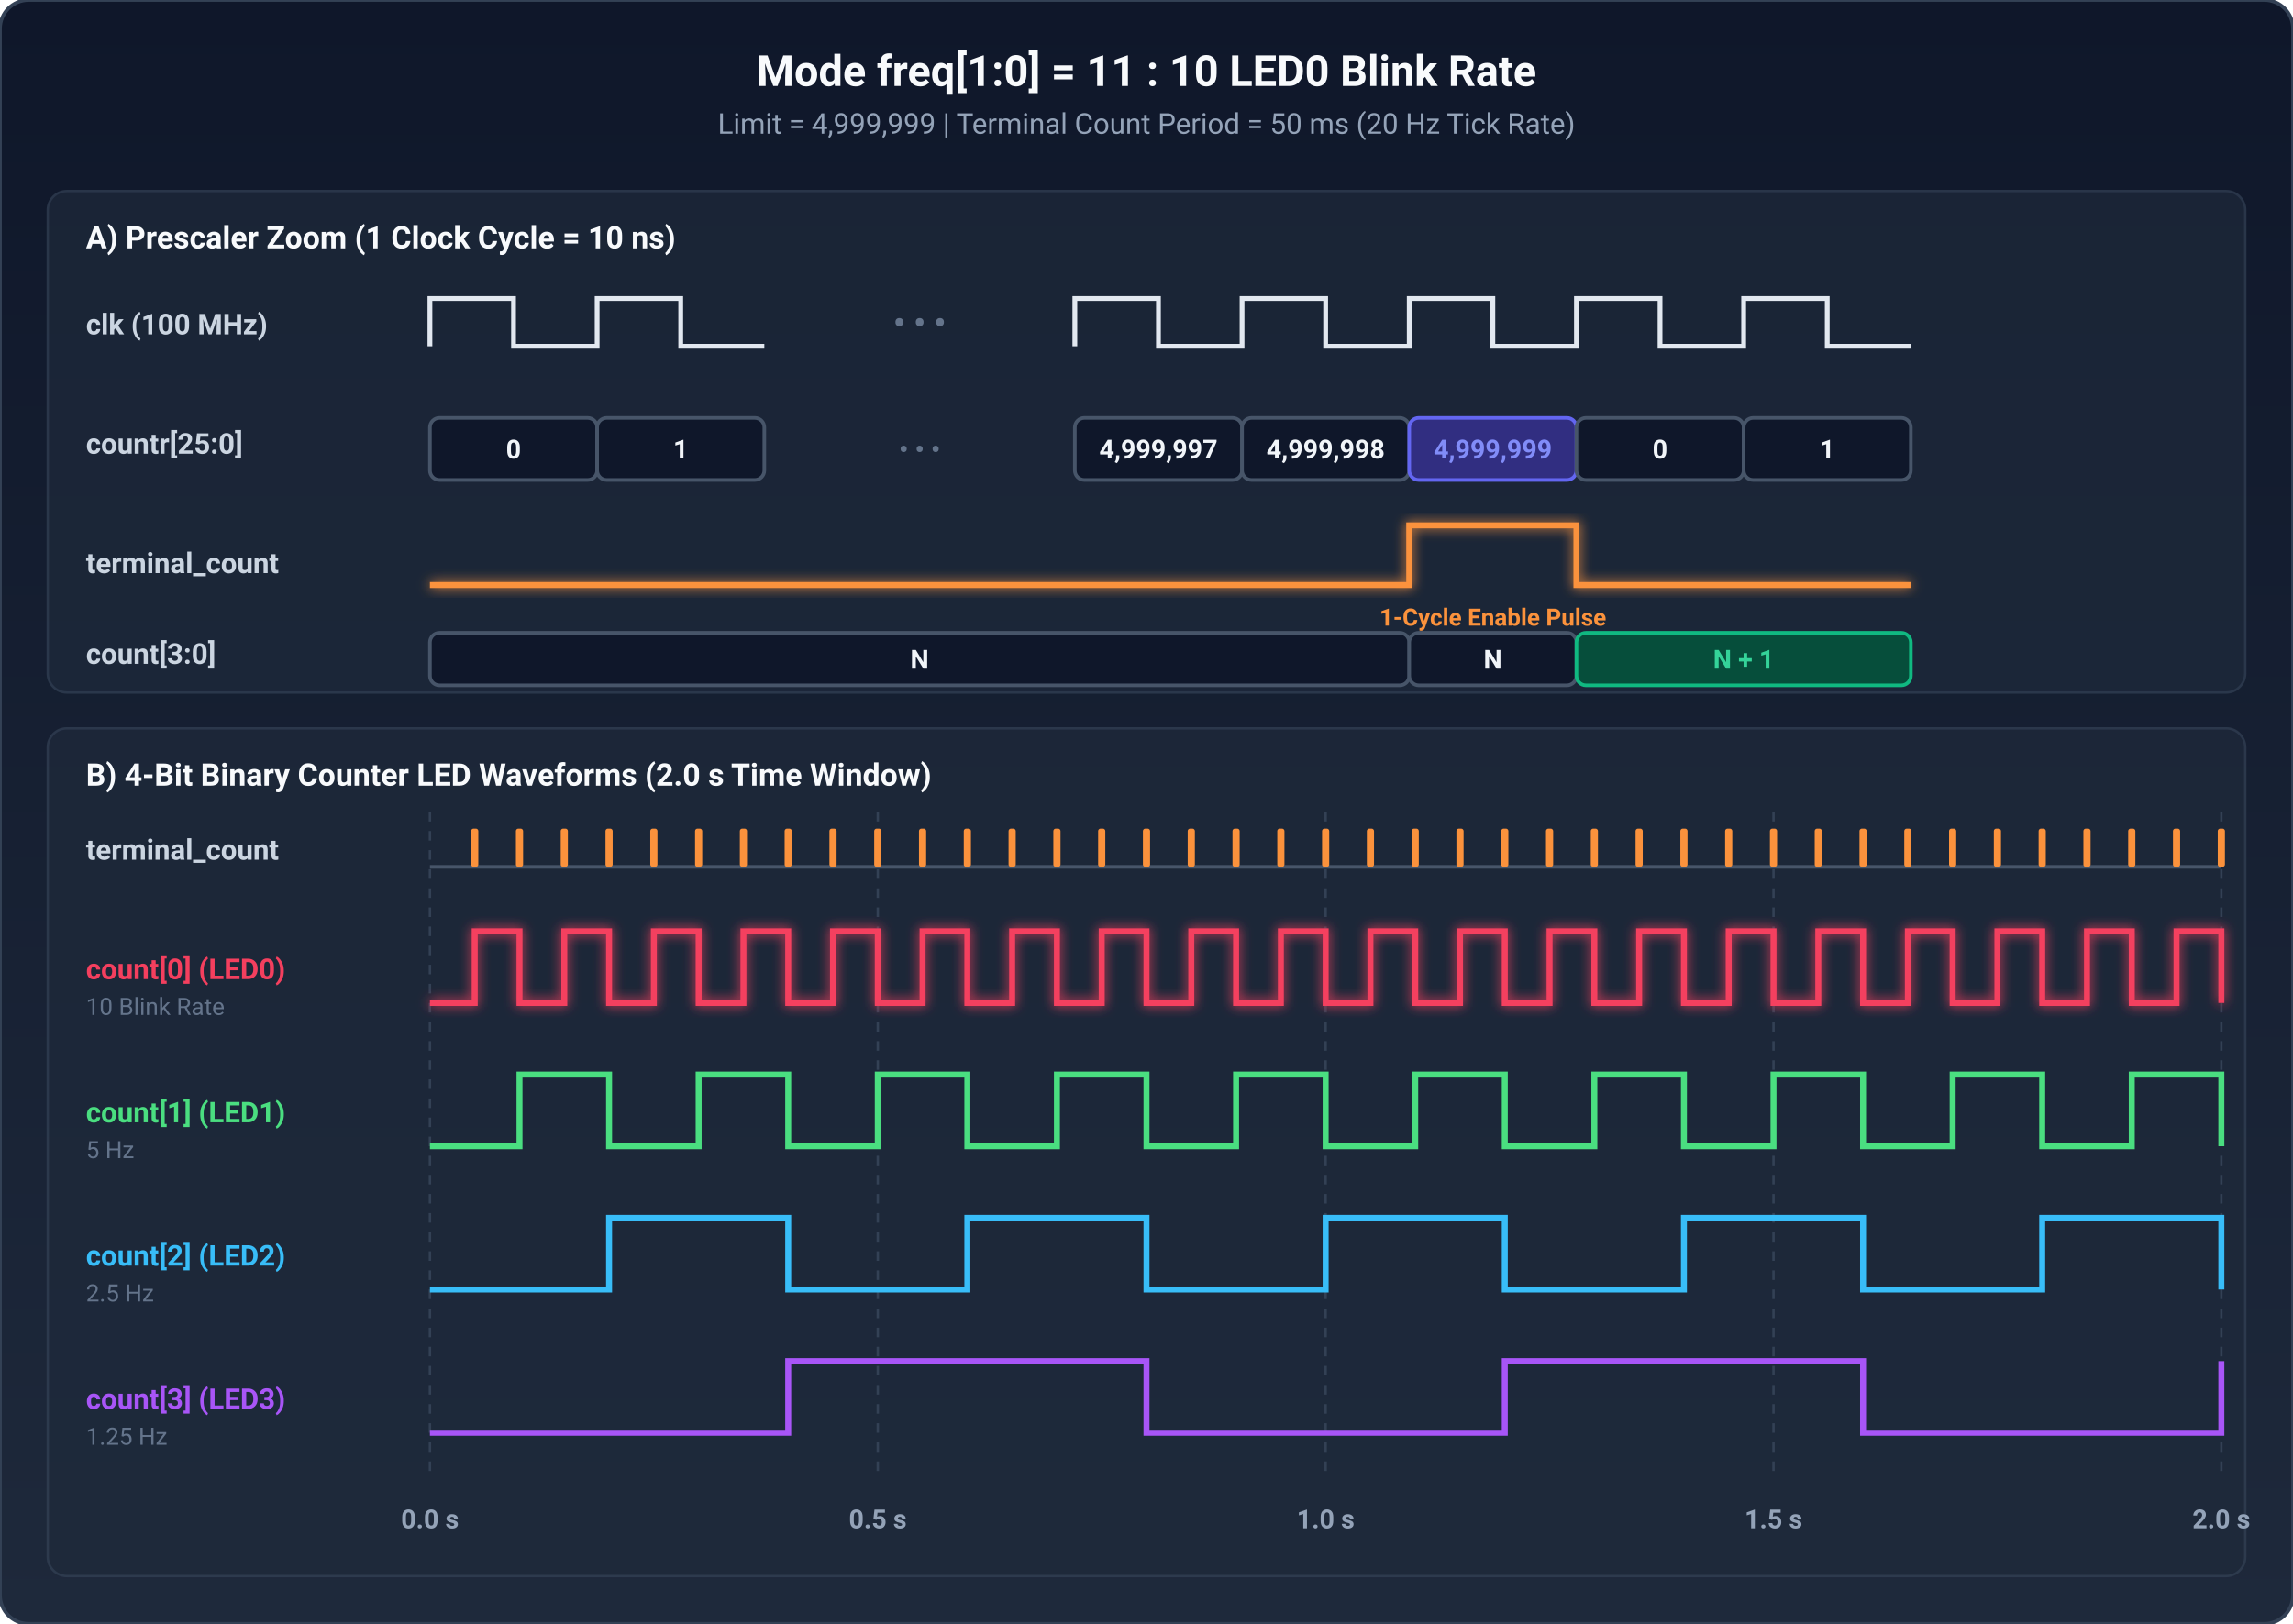
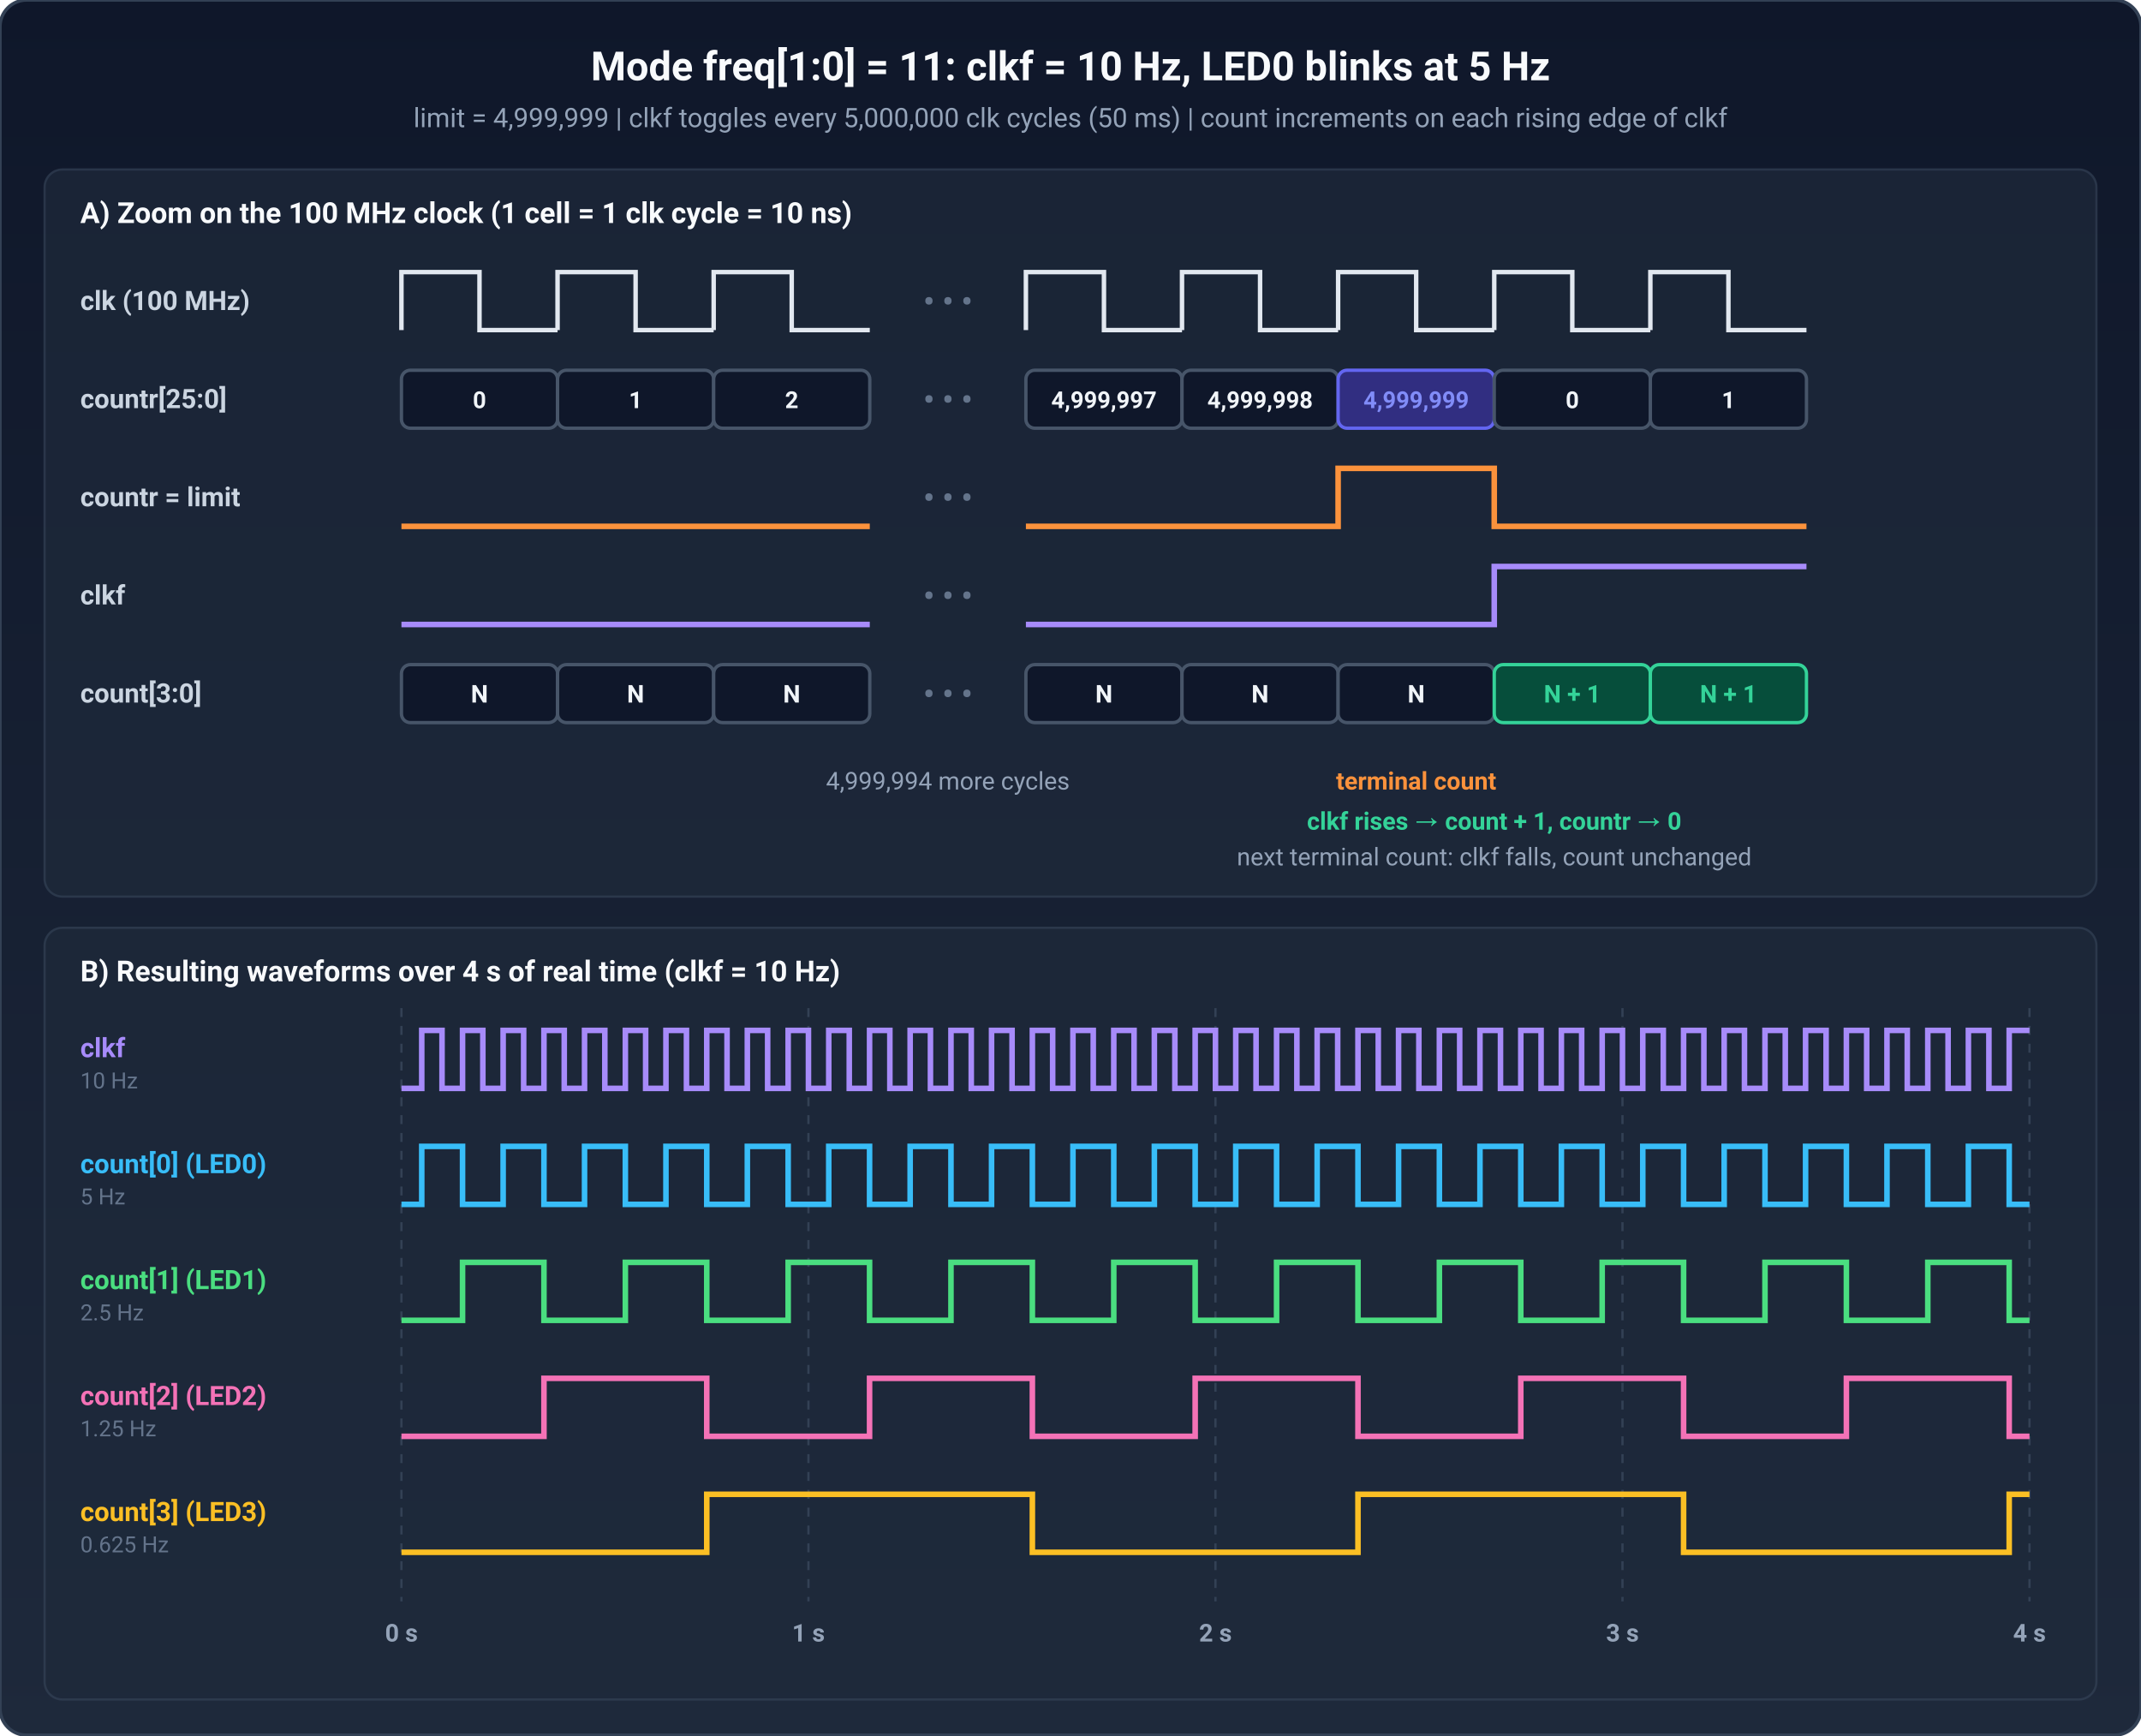
- <svg xmlns="http://www.w3.org/2000/svg" viewBox="0 0 960 680" width="100%" height="100%" font-family="system-ui, -apple-system, 'SF Pro Display', Segoe UI, Roboto, Helvetica, sans-serif">
+ <svg xmlns="http://www.w3.org/2000/svg" viewBox="0 0 960 778" width="960" height="778" font-family="system-ui, -apple-system, 'Segoe UI', Roboto, Helvetica, sans-serif">
  <defs>
-     <linearGradient id="bgGrad" x1="0" y1="0" x2="0" y2="1">
+     <linearGradient id="bg" x1="0" y1="0" x2="0" y2="1">
      <stop offset="0%" stop-color="#0f172a" />
      <stop offset="100%" stop-color="#1e293b" />
    </linearGradient>
-     <filter id="glow" x="-20%" y="-20%" width="140%" height="140%">
-       <feGaussianBlur stdDeviation="2.5" result="blur" />
-       <feMerge>
-         <feMergeNode in="blur" />
-         <feMergeNode in="SourceGraphic" />
-       </feMerge>
-     </filter>
  </defs>
-   <rect width="960" height="680" rx="12" fill="url(#bgGrad)" stroke="#334155" stroke-width="1.5" />
-   <text x="480" y="36" text-anchor="middle" fill="#f8fafc" font-size="18" font-weight="700">Mode freq[1:0] = 11 : 10 LED0 Blink Rate</text>
-   <text x="480" y="56" text-anchor="middle" fill="#94a3b8" font-size="12">Limit = 4,999,999 | Terminal Count Period = 50 ms (20 Hz Tick Rate)</text>
-   <g transform="translate(20, 80)">
-     <rect width="920" height="210" rx="8" fill="#1e293b" opacity="0.7" stroke="#334155" />
-     <text x="16" y="24" fill="#f8fafc" font-size="13" font-weight="700">A) Prescaler Zoom (1 Clock Cycle = 10 ns)</text>
-     <text x="16" y="60" fill="#cbd5e1" font-size="12" font-weight="600">clk (100 MHz)</text>
-     <path d="M160,65 L160,45 L195,45 L195,65 L230,65 L230,45 L265,45 L265,65 L300,65" fill="none" stroke="#e2e8f0" stroke-width="2" />
-     <text x="365" y="60" text-anchor="middle" fill="#64748b" font-size="14" font-weight="700">• • •</text>
-     <path d="M430,65 L430,45 L465,45 L465,65 L500,65 L500,45 L535,45 L535,65 L570,65 L570,45 L605,45 L605,65 L640,65 L640,45 L675,45 L675,65 L710,65 L710,45 L745,45 L745,65 L780,65" fill="none" stroke="#e2e8f0" stroke-width="2" />
-     <text x="16" y="110" fill="#cbd5e1" font-size="12" font-weight="600">countr[25:0]</text>
-     <g fill="#0f172a" stroke="#475569" stroke-width="1.5">
-       <rect x="160" y="95" width="70" height="26" rx="4" />
-       <rect x="230" y="95" width="70" height="26" rx="4" />
-       <rect x="430" y="95" width="70" height="26" rx="4" />
-       <rect x="500" y="95" width="70" height="26" rx="4" />
-       <rect x="570" y="95" width="70" height="26" rx="4" fill="#312e81" stroke="#6366f1" />
-       <rect x="640" y="95" width="70" height="26" rx="4" />
-       <rect x="710" y="95" width="70" height="26" rx="4" />
-     </g>
-     <g fill="#f1f5f9" font-size="11" font-weight="600" text-anchor="middle">
-       <text x="195" y="112">0</text>
-       <text x="265" y="112">1</text>
-       <text x="365" y="112" fill="#64748b">• • •</text>
-       <text x="465" y="112">4,999,997</text>
-       <text x="535" y="112">4,999,998</text>
-       <text x="605" y="112" fill="#818cf8">4,999,999</text>
-       <text x="675" y="112">0</text>
-       <text x="745" y="112">1</text>
-     </g>
-     <text x="16" y="160" fill="#cbd5e1" font-size="12" font-weight="600">terminal_count</text>
-     <path d="M160,165 L570,165 L570,140 L640,140 L640,165 L780,165" fill="none" stroke="#fb923c" stroke-width="2.5" filter="url(#glow)" />
-     <text x="605" y="182" text-anchor="middle" fill="#fb923c" font-size="10" font-weight="700">1-Cycle Enable Pulse</text>
-     <text x="16" y="198" fill="#cbd5e1" font-size="12" font-weight="600">count[3:0]</text>
-     <g fill="#0f172a" stroke="#475569" stroke-width="1.5">
-       <rect x="160" y="185" width="410" height="22" rx="4" />
-       <rect x="570" y="185" width="70" height="22" rx="4" />
-       <rect x="640" y="185" width="140" height="22" rx="4" fill="#064e3b" stroke="#10b981" />
-     </g>
-     <g fill="#f1f5f9" font-size="11" font-weight="600" text-anchor="middle">
-       <text x="365" y="200">N</text>
-       <text x="605" y="200">N</text>
-       <text x="710" y="200" fill="#34d399">N + 1</text>
-     </g>
-   </g>
-   <g transform="translate(20, 305)">
-     <rect width="920" height="355" rx="8" fill="#1e293b" opacity="0.7" stroke="#334155" />
-     <text x="16" y="24" fill="#f8fafc" font-size="13" font-weight="700">B) 4-Bit Binary Counter LED Waveforms (2.0 s Time Window)</text>
-     <g stroke="#334155" stroke-dasharray="4,4" stroke-width="1">
-       <line x1="160" y1="35" x2="160" y2="315" />
-       <line x1="347.5" y1="35" x2="347.5" y2="315" />
-       <line x1="535" y1="35" x2="535" y2="315" />
-       <line x1="722.5" y1="35" x2="722.5" y2="315" />
-       <line x1="910" y1="35" x2="910" y2="315" />
-     </g>
-     <text x="16" y="55" fill="#cbd5e1" font-size="12" font-weight="600">terminal_count</text>
-     <line x1="160" y1="58" x2="910" y2="58" stroke="#475569" stroke-width="1.5" />
-     <rect x="177.25" y="42" width="3" height="16" fill="#fb923c" rx="1" />
-     <rect x="196.0" y="42" width="3" height="16" fill="#fb923c" rx="1" />
-     <rect x="214.75" y="42" width="3" height="16" fill="#fb923c" rx="1" />
-     <rect x="233.5" y="42" width="3" height="16" fill="#fb923c" rx="1" />
-     <rect x="252.25" y="42" width="3" height="16" fill="#fb923c" rx="1" />
-     <rect x="271.0" y="42" width="3" height="16" fill="#fb923c" rx="1" />
-     <rect x="289.75" y="42" width="3" height="16" fill="#fb923c" rx="1" />
-     <rect x="308.5" y="42" width="3" height="16" fill="#fb923c" rx="1" />
-     <rect x="327.25" y="42" width="3" height="16" fill="#fb923c" rx="1" />
-     <rect x="346.0" y="42" width="3" height="16" fill="#fb923c" rx="1" />
-     <rect x="364.75" y="42" width="3" height="16" fill="#fb923c" rx="1" />
-     <rect x="383.5" y="42" width="3" height="16" fill="#fb923c" rx="1" />
-     <rect x="402.25" y="42" width="3" height="16" fill="#fb923c" rx="1" />
-     <rect x="421.0" y="42" width="3" height="16" fill="#fb923c" rx="1" />
-     <rect x="439.75" y="42" width="3" height="16" fill="#fb923c" rx="1" />
-     <rect x="458.5" y="42" width="3" height="16" fill="#fb923c" rx="1" />
-     <rect x="477.25" y="42" width="3" height="16" fill="#fb923c" rx="1" />
-     <rect x="496.0" y="42" width="3" height="16" fill="#fb923c" rx="1" />
-     <rect x="514.75" y="42" width="3" height="16" fill="#fb923c" rx="1" />
-     <rect x="533.5" y="42" width="3" height="16" fill="#fb923c" rx="1" />
-     <rect x="552.25" y="42" width="3" height="16" fill="#fb923c" rx="1" />
-     <rect x="571.0" y="42" width="3" height="16" fill="#fb923c" rx="1" />
-     <rect x="589.75" y="42" width="3" height="16" fill="#fb923c" rx="1" />
-     <rect x="608.5" y="42" width="3" height="16" fill="#fb923c" rx="1" />
-     <rect x="627.25" y="42" width="3" height="16" fill="#fb923c" rx="1" />
-     <rect x="646.0" y="42" width="3" height="16" fill="#fb923c" rx="1" />
-     <rect x="664.75" y="42" width="3" height="16" fill="#fb923c" rx="1" />
-     <rect x="683.5" y="42" width="3" height="16" fill="#fb923c" rx="1" />
-     <rect x="702.25" y="42" width="3" height="16" fill="#fb923c" rx="1" />
-     <rect x="721.0" y="42" width="3" height="16" fill="#fb923c" rx="1" />
-     <rect x="739.75" y="42" width="3" height="16" fill="#fb923c" rx="1" />
-     <rect x="758.5" y="42" width="3" height="16" fill="#fb923c" rx="1" />
-     <rect x="777.25" y="42" width="3" height="16" fill="#fb923c" rx="1" />
-     <rect x="796" y="42" width="3" height="16" fill="#fb923c" rx="1" />
-     <rect x="814.75" y="42" width="3" height="16" fill="#fb923c" rx="1" />
-     <rect x="833.5" y="42" width="3" height="16" fill="#fb923c" rx="1" />
-     <rect x="852.25" y="42" width="3" height="16" fill="#fb923c" rx="1" />
-     <rect x="871.0" y="42" width="3" height="16" fill="#fb923c" rx="1" />
-     <rect x="889.75" y="42" width="3" height="16" fill="#fb923c" rx="1" />
-     <rect x="908.5" y="42" width="3" height="16" fill="#fb923c" rx="1" />
-     <text x="16" y="105" fill="#f43f5e" font-size="12" font-weight="700">count[0] (LED0)</text>
-     <text x="16" y="120" fill="#64748b" font-size="10">10 Blink Rate</text>
-     <path d="M160,115 L178.75,115 L178.75,85 L197.5,85 L197.5,115 L216.25,115 L216.25,85 L235.0,85 L235.0,115 L253.75,115 L253.75,85 L272.5,85 L272.5,115 L291.25,115 L291.25,85 L310.0,85 L310.0,115 L328.75,115 L328.75,85 L347.5,85 L347.5,115 L366.25,115 L366.25,85 L385.0,85 L385.0,115 L403.75,115 L403.75,85 L422.5,85 L422.5,115 L441.25,115 L441.25,85 L460.0,85 L460.0,115 L478.75,115 L478.75,85 L497.5,85 L497.5,115 L516.25,115 L516.25,85 L535.0,85 L535.0,115 L553.75,115 L553.75,85 L572.5,85 L572.5,115 L591.25,115 L591.25,85 L610.0,85 L610.0,115 L628.75,115 L628.75,85 L647.5,85 L647.5,115 L666.25,115 L666.25,85 L685.0,85 L685.0,115 L703.75,115 L703.75,85 L722.5,85 L722.5,115 L741.25,115 L741.25,85 L760.0,85 L760.0,115 L778.75,115 L778.75,85 L797.5,85 L797.5,115 L816.25,115 L816.25,85 L835.0,85 L835.0,115 L853.75,115 L853.75,85 L872.5,85 L872.5,115 L891.25,115 L891.25,85 L910.0,85 L910.0,115 L910,115" fill="none" stroke="#f43f5e" stroke-width="2.5" filter="url(#glow)" />
-     <text x="16" y="165" fill="#4ade80" font-size="12" font-weight="700">count[1] (LED1)</text>
-     <text x="16" y="180" fill="#64748b" font-size="10">5 Hz</text>
-     <path d="M160,175 L197.5,175 L197.5,145 L235.0,145 L235.0,175 L272.5,175 L272.5,145 L310.0,145 L310.0,175 L347.5,175 L347.5,145 L385.0,145 L385.0,175 L422.5,175 L422.5,145 L460.0,145 L460.0,175 L497.5,175 L497.5,145 L535.0,145 L535.0,175 L572.5,175 L572.5,145 L610.0,145 L610.0,175 L647.5,175 L647.5,145 L685.0,145 L685.0,175 L722.5,175 L722.5,145 L760.0,145 L760.0,175 L797.5,175 L797.5,145 L835.0,145 L835.0,175 L872.5,175 L872.5,145 L910.0,145 L910.0,175 L910,175" fill="none" stroke="#4ade80" stroke-width="2.5" />
-     <text x="16" y="225" fill="#38bdf8" font-size="12" font-weight="700">count[2] (LED2)</text>
-     <text x="16" y="240" fill="#64748b" font-size="10">2.5 Hz</text>
-     <path d="M160,235 L235.0,235 L235.0,205 L310.0,205 L310.0,235 L385.0,235 L385.0,205 L460.0,205 L460.0,235 L535.0,235 L535.0,205 L610.0,205 L610.0,235 L685.0,235 L685.0,205 L760.0,205 L760.0,235 L835.0,235 L835.0,205 L910.0,205 L910.0,235 L910,235" fill="none" stroke="#38bdf8" stroke-width="2.5" />
-     <text x="16" y="285" fill="#a855f7" font-size="12" font-weight="700">count[3] (LED3)</text>
-     <text x="16" y="300" fill="#64748b" font-size="10">1.25 Hz</text>
-     <path d="M160,295 L310.0,295 L310.0,265 L460.0,265 L460.0,295 L610.0,295 L610.0,265 L760.0,265 L760.0,295 L910.0,295 L910.0,265 L910,265" fill="none" stroke="#a855f7" stroke-width="2.5" />
-     <g fill="#94a3b8" font-size="11" font-weight="600" text-anchor="middle">
-       <text x="160" y="335">0.0 s</text>
-       <text x="347.5" y="335">0.5 s</text>
-       <text x="535" y="335">1.0 s</text>
-       <text x="722.5" y="335">1.5 s</text>
-       <text x="910" y="335">2.0 s</text>
-     </g>
-   </g>
+   <rect width="960" height="778" rx="12" fill="url(#bg)" stroke="#334155" stroke-width="1.5" />
+   <text x="480" y="36" text-anchor="middle" fill="#f8fafc" font-size="18" font-weight="700">Mode freq[1:0] = 11:  clkf = 10 Hz,  LED0 blinks at 5 Hz</text>
+   <text x="480" y="57" text-anchor="middle" fill="#94a3b8" font-size="12">limit = 4,999,999  |  clkf toggles every 5,000,000 clk cycles (50 ms)  |  count increments on each rising edge of clkf</text>
+   <rect x="20" y="76" width="920" height="326" rx="8" fill="#1e293b" opacity="0.7" stroke="#334155" />
+   <text x="36" y="100" fill="#f8fafc" font-size="13" font-weight="700">A) Zoom on the 100 MHz clock  (1 cell = 1 clk cycle = 10 ns)</text>
+   <text x="36" y="139.0" fill="#cbd5e1" font-size="12" font-weight="700">clk (100 MHz)</text>
+   <text x="36" y="183.0" fill="#cbd5e1" font-size="12" font-weight="700">countr[25:0]</text>
+   <text x="36" y="227.0" fill="#cbd5e1" font-size="12" font-weight="700">countr = limit</text>
+   <text x="36" y="271.0" fill="#cbd5e1" font-size="12" font-weight="700">clkf</text>
+   <text x="36" y="315.0" fill="#cbd5e1" font-size="12" font-weight="700">count[3:0]</text>
+   <path d="M180,148 L180,122 L215.0,122 L215.0,148 L250,148" fill="none" stroke="#e2e8f0" stroke-width="2" />
+   <rect x="180" y="166" width="70" height="26" rx="4" fill="#0f172a" stroke="#475569" stroke-width="1.5" />
+   <text x="215.0" y="183.0" text-anchor="middle" fill="#f1f5f9" font-size="10.5" font-weight="600">0</text>
+   <rect x="180" y="298" width="70" height="26" rx="4" fill="#0f172a" stroke="#475569" stroke-width="1.5" />
+   <text x="215.0" y="315.0" text-anchor="middle" fill="#f1f5f9" font-size="11" font-weight="700">N</text>
+   <path d="M250,148 L250,122 L285.0,122 L285.0,148 L320,148" fill="none" stroke="#e2e8f0" stroke-width="2" />
+   <rect x="250" y="166" width="70" height="26" rx="4" fill="#0f172a" stroke="#475569" stroke-width="1.5" />
+   <text x="285.0" y="183.0" text-anchor="middle" fill="#f1f5f9" font-size="10.5" font-weight="600">1</text>
+   <rect x="250" y="298" width="70" height="26" rx="4" fill="#0f172a" stroke="#475569" stroke-width="1.5" />
+   <text x="285.0" y="315.0" text-anchor="middle" fill="#f1f5f9" font-size="11" font-weight="700">N</text>
+   <path d="M320,148 L320,122 L355.0,122 L355.0,148 L390,148" fill="none" stroke="#e2e8f0" stroke-width="2" />
+   <rect x="320" y="166" width="70" height="26" rx="4" fill="#0f172a" stroke="#475569" stroke-width="1.5" />
+   <text x="355.0" y="183.0" text-anchor="middle" fill="#f1f5f9" font-size="10.5" font-weight="600">2</text>
+   <rect x="320" y="298" width="70" height="26" rx="4" fill="#0f172a" stroke="#475569" stroke-width="1.5" />
+   <text x="355.0" y="315.0" text-anchor="middle" fill="#f1f5f9" font-size="11" font-weight="700">N</text>
+   <text x="425.0" y="140.0" text-anchor="middle" fill="#64748b" font-size="14" font-weight="700">• • •</text>
+   <text x="425.0" y="184.0" text-anchor="middle" fill="#64748b" font-size="14" font-weight="700">• • •</text>
+   <text x="425.0" y="228.0" text-anchor="middle" fill="#64748b" font-size="14" font-weight="700">• • •</text>
+   <text x="425.0" y="272.0" text-anchor="middle" fill="#64748b" font-size="14" font-weight="700">• • •</text>
+   <text x="425.0" y="316.0" text-anchor="middle" fill="#64748b" font-size="14" font-weight="700">• • •</text>
+   <path d="M460,148 L460,122 L495.0,122 L495.0,148 L530,148" fill="none" stroke="#e2e8f0" stroke-width="2" />
+   <rect x="460" y="166" width="70" height="26" rx="4" fill="#0f172a" stroke="#475569" stroke-width="1.5" />
+   <text x="495.0" y="183.0" text-anchor="middle" fill="#f1f5f9" font-size="10.5" font-weight="600">4,999,997</text>
+   <rect x="460" y="298" width="70" height="26" rx="4" fill="#0f172a" stroke="#475569" stroke-width="1.5" />
+   <text x="495.0" y="315.0" text-anchor="middle" fill="#f1f5f9" font-size="11" font-weight="700">N</text>
+   <path d="M530,148 L530,122 L565.0,122 L565.0,148 L600,148" fill="none" stroke="#e2e8f0" stroke-width="2" />
+   <rect x="530" y="166" width="70" height="26" rx="4" fill="#0f172a" stroke="#475569" stroke-width="1.5" />
+   <text x="565.0" y="183.0" text-anchor="middle" fill="#f1f5f9" font-size="10.5" font-weight="600">4,999,998</text>
+   <rect x="530" y="298" width="70" height="26" rx="4" fill="#0f172a" stroke="#475569" stroke-width="1.5" />
+   <text x="565.0" y="315.0" text-anchor="middle" fill="#f1f5f9" font-size="11" font-weight="700">N</text>
+   <path d="M600,148 L600,122 L635.0,122 L635.0,148 L670,148" fill="none" stroke="#e2e8f0" stroke-width="2" />
+   <rect x="600" y="166" width="70" height="26" rx="4" fill="#312e81" stroke="#6366f1" stroke-width="1.5" />
+   <text x="635.0" y="183.0" text-anchor="middle" fill="#818cf8" font-size="10.5" font-weight="600">4,999,999</text>
+   <rect x="600" y="298" width="70" height="26" rx="4" fill="#0f172a" stroke="#475569" stroke-width="1.5" />
+   <text x="635.0" y="315.0" text-anchor="middle" fill="#f1f5f9" font-size="11" font-weight="700">N</text>
+   <path d="M670,148 L670,122 L705.0,122 L705.0,148 L740,148" fill="none" stroke="#e2e8f0" stroke-width="2" />
+   <rect x="670" y="166" width="70" height="26" rx="4" fill="#0f172a" stroke="#475569" stroke-width="1.5" />
+   <text x="705.0" y="183.0" text-anchor="middle" fill="#f1f5f9" font-size="10.5" font-weight="600">0</text>
+   <rect x="670" y="298" width="70" height="26" rx="4" fill="#064e3b" stroke="#34d399" stroke-width="1.5" />
+   <text x="705.0" y="315.0" text-anchor="middle" fill="#34d399" font-size="11" font-weight="700">N + 1</text>
+   <path d="M740,148 L740,122 L775.0,122 L775.0,148 L810,148" fill="none" stroke="#e2e8f0" stroke-width="2" />
+   <rect x="740" y="166" width="70" height="26" rx="4" fill="#0f172a" stroke="#475569" stroke-width="1.5" />
+   <text x="775.0" y="183.0" text-anchor="middle" fill="#f1f5f9" font-size="10.5" font-weight="600">1</text>
+   <rect x="740" y="298" width="70" height="26" rx="4" fill="#064e3b" stroke="#34d399" stroke-width="1.5" />
+   <text x="775.0" y="315.0" text-anchor="middle" fill="#34d399" font-size="11" font-weight="700">N + 1</text>
+   <path d="M180,236 L390,236" fill="none" stroke="#fb923c" stroke-width="2.5" />
+   <path d="M460,236 L600,236 L600,210 L670,210 L670,236 L810,236" fill="none" stroke="#fb923c" stroke-width="2.5" stroke-linejoin="miter" />
+   <path d="M180,280 L390,280" fill="none" stroke="#a78bfa" stroke-width="2.5" />
+   <path d="M460,280 L670,280 L670,254 L810,254" fill="none" stroke="#a78bfa" stroke-width="2.5" stroke-linejoin="miter" />
+   <text x="425.0" y="354" text-anchor="middle" fill="#94a3b8" font-size="11">4,999,994 more cycles</text>
+   <text x="635.0" y="354" text-anchor="middle" fill="#fb923c" font-size="11" font-weight="700">terminal count</text>
+   <text x="670" y="372" text-anchor="middle" fill="#34d399" font-size="11" font-weight="700">clkf rises → count + 1, countr → 0</text>
+   <text x="670" y="388" text-anchor="middle" fill="#94a3b8" font-size="11">next terminal count: clkf falls, count unchanged</text>
+   <rect x="20" y="416" width="920" height="346" rx="8" fill="#1e293b" opacity="0.7" stroke="#334155" />
+   <text x="36" y="440" fill="#f8fafc" font-size="13" font-weight="700">B) Resulting waveforms over 4 s of real time  (clkf = 10 Hz)</text>
+   <line x1="180.0" y1="452" x2="180.0" y2="718" stroke="#334155" stroke-dasharray="4,4" stroke-width="1" />
+   <text x="180.0" y="736" text-anchor="middle" fill="#94a3b8" font-size="11" font-weight="600">0 s</text>
+   <line x1="362.5" y1="452" x2="362.5" y2="718" stroke="#334155" stroke-dasharray="4,4" stroke-width="1" />
+   <text x="362.5" y="736" text-anchor="middle" fill="#94a3b8" font-size="11" font-weight="600">1 s</text>
+   <line x1="545.0" y1="452" x2="545.0" y2="718" stroke="#334155" stroke-dasharray="4,4" stroke-width="1" />
+   <text x="545.0" y="736" text-anchor="middle" fill="#94a3b8" font-size="11" font-weight="600">2 s</text>
+   <line x1="727.5" y1="452" x2="727.5" y2="718" stroke="#334155" stroke-dasharray="4,4" stroke-width="1" />
+   <text x="727.5" y="736" text-anchor="middle" fill="#94a3b8" font-size="11" font-weight="600">3 s</text>
+   <line x1="910.0" y1="452" x2="910.0" y2="718" stroke="#334155" stroke-dasharray="4,4" stroke-width="1" />
+   <text x="910.0" y="736" text-anchor="middle" fill="#94a3b8" font-size="11" font-weight="600">4 s</text>
+   <text x="36" y="474" fill="#a78bfa" font-size="12" font-weight="700">clkf</text>
+   <text x="36" y="488" fill="#64748b" font-size="10">10 Hz</text>
+   <path d="M180.0,488 L180.0,488 L189.1,488 L189.1,462 L198.2,462 L198.2,488 L207.4,488 L207.4,462 L216.5,462 L216.5,488 L225.6,488 L225.6,462 L234.8,462 L234.8,488 L243.9,488 L243.9,462 L253.0,462 L253.0,488 L262.1,488 L262.1,462 L271.2,462 L271.2,488 L280.4,488 L280.4,462 L289.5,462 L289.5,488 L298.6,488 L298.6,462 L307.8,462 L307.8,488 L316.9,488 L316.9,462 L326.0,462 L326.0,488 L335.1,488 L335.1,462 L344.2,462 L344.2,488 L353.4,488 L353.4,462 L362.5,462 L362.5,488 L371.6,488 L371.6,462 L380.8,462 L380.8,488 L389.9,488 L389.9,462 L399.0,462 L399.0,488 L408.1,488 L408.1,462 L417.2,462 L417.2,488 L426.4,488 L426.4,462 L435.5,462 L435.5,488 L444.6,488 L444.6,462 L453.8,462 L453.8,488 L462.9,488 L462.9,462 L472.0,462 L472.0,488 L481.1,488 L481.1,462 L490.2,462 L490.2,488 L499.4,488 L499.4,462 L508.5,462 L508.5,488 L517.6,488 L517.6,462 L526.8,462 L526.8,488 L535.9,488 L535.9,462 L545.0,462 L545.0,488 L554.1,488 L554.1,462 L563.2,462 L563.2,488 L572.4,488 L572.4,462 L581.5,462 L581.5,488 L590.6,488 L590.6,462 L599.8,462 L599.8,488 L608.9,488 L608.9,462 L618.0,462 L618.0,488 L627.1,488 L627.1,462 L636.2,462 L636.2,488 L645.4,488 L645.4,462 L654.5,462 L654.5,488 L663.6,488 L663.6,462 L672.8,462 L672.8,488 L681.9,488 L681.9,462 L691.0,462 L691.0,488 L700.1,488 L700.1,462 L709.2,462 L709.2,488 L718.4,488 L718.4,462 L727.5,462 L727.5,488 L736.6,488 L736.6,462 L745.8,462 L745.8,488 L754.9,488 L754.9,462 L764.0,462 L764.0,488 L773.1,488 L773.1,462 L782.2,462 L782.2,488 L791.4,488 L791.4,462 L800.5,462 L800.5,488 L809.6,488 L809.6,462 L818.8,462 L818.8,488 L827.9,488 L827.9,462 L837.0,462 L837.0,488 L846.1,488 L846.1,462 L855.2,462 L855.2,488 L864.4,488 L864.4,462 L873.5,462 L873.5,488 L882.6,488 L882.6,462 L891.8,462 L891.8,488 L900.9,488 L900.9,462 L910.0,462" fill="none" stroke="#a78bfa" stroke-width="2.5" />
+   <text x="36" y="526" fill="#38bdf8" font-size="12" font-weight="700">count[0] (LED0)</text>
+   <text x="36" y="540" fill="#64748b" font-size="10">5 Hz</text>
+   <path d="M180.0,540 L180.0,540 L189.1,540 L189.1,514 L198.2,514 L198.2,514 L207.4,514 L207.4,540 L216.5,540 L216.5,540 L225.6,540 L225.6,514 L234.8,514 L234.8,514 L243.9,514 L243.9,540 L253.0,540 L253.0,540 L262.1,540 L262.1,514 L271.2,514 L271.2,514 L280.4,514 L280.4,540 L289.5,540 L289.5,540 L298.6,540 L298.6,514 L307.8,514 L307.8,514 L316.9,514 L316.9,540 L326.0,540 L326.0,540 L335.1,540 L335.1,514 L344.2,514 L344.2,514 L353.4,514 L353.4,540 L362.5,540 L362.5,540 L371.6,540 L371.6,514 L380.8,514 L380.8,514 L389.9,514 L389.9,540 L399.0,540 L399.0,540 L408.1,540 L408.1,514 L417.2,514 L417.2,514 L426.4,514 L426.4,540 L435.5,540 L435.5,540 L444.6,540 L444.6,514 L453.8,514 L453.8,514 L462.9,514 L462.9,540 L472.0,540 L472.0,540 L481.1,540 L481.1,514 L490.2,514 L490.2,514 L499.4,514 L499.4,540 L508.5,540 L508.5,540 L517.6,540 L517.6,514 L526.8,514 L526.8,514 L535.9,514 L535.9,540 L545.0,540 L545.0,540 L554.1,540 L554.1,514 L563.2,514 L563.2,514 L572.4,514 L572.4,540 L581.5,540 L581.5,540 L590.6,540 L590.6,514 L599.8,514 L599.8,514 L608.9,514 L608.9,540 L618.0,540 L618.0,540 L627.1,540 L627.1,514 L636.2,514 L636.2,514 L645.4,514 L645.4,540 L654.5,540 L654.5,540 L663.6,540 L663.6,514 L672.8,514 L672.8,514 L681.9,514 L681.9,540 L691.0,540 L691.0,540 L700.1,540 L700.1,514 L709.2,514 L709.2,514 L718.4,514 L718.4,540 L727.5,540 L727.5,540 L736.6,540 L736.6,514 L745.8,514 L745.8,514 L754.9,514 L754.9,540 L764.0,540 L764.0,540 L773.1,540 L773.1,514 L782.2,514 L782.2,514 L791.4,514 L791.4,540 L800.5,540 L800.5,540 L809.6,540 L809.6,514 L818.8,514 L818.8,514 L827.9,514 L827.9,540 L837.0,540 L837.0,540 L846.1,540 L846.1,514 L855.2,514 L855.2,514 L864.4,514 L864.4,540 L873.5,540 L873.5,540 L882.6,540 L882.6,514 L891.8,514 L891.8,514 L900.9,514 L900.9,540 L910.0,540" fill="none" stroke="#38bdf8" stroke-width="2.5" />
+   <text x="36" y="578" fill="#4ade80" font-size="12" font-weight="700">count[1] (LED1)</text>
+   <text x="36" y="592" fill="#64748b" font-size="10">2.5 Hz</text>
+   <path d="M180.0,592 L180.0,592 L189.1,592 L189.1,592 L198.2,592 L198.2,592 L207.4,592 L207.4,566 L216.5,566 L216.5,566 L225.6,566 L225.6,566 L234.8,566 L234.8,566 L243.9,566 L243.9,592 L253.0,592 L253.0,592 L262.1,592 L262.1,592 L271.2,592 L271.2,592 L280.4,592 L280.4,566 L289.5,566 L289.5,566 L298.6,566 L298.6,566 L307.8,566 L307.8,566 L316.9,566 L316.9,592 L326.0,592 L326.0,592 L335.1,592 L335.1,592 L344.2,592 L344.2,592 L353.4,592 L353.4,566 L362.5,566 L362.5,566 L371.6,566 L371.6,566 L380.8,566 L380.8,566 L389.9,566 L389.9,592 L399.0,592 L399.0,592 L408.1,592 L408.1,592 L417.2,592 L417.2,592 L426.4,592 L426.4,566 L435.5,566 L435.5,566 L444.6,566 L444.6,566 L453.8,566 L453.8,566 L462.9,566 L462.9,592 L472.0,592 L472.0,592 L481.1,592 L481.1,592 L490.2,592 L490.2,592 L499.4,592 L499.4,566 L508.5,566 L508.5,566 L517.6,566 L517.6,566 L526.8,566 L526.8,566 L535.9,566 L535.9,592 L545.0,592 L545.0,592 L554.1,592 L554.1,592 L563.2,592 L563.2,592 L572.4,592 L572.4,566 L581.5,566 L581.5,566 L590.6,566 L590.6,566 L599.8,566 L599.8,566 L608.9,566 L608.9,592 L618.0,592 L618.0,592 L627.1,592 L627.1,592 L636.2,592 L636.2,592 L645.4,592 L645.4,566 L654.5,566 L654.5,566 L663.6,566 L663.6,566 L672.8,566 L672.8,566 L681.9,566 L681.9,592 L691.0,592 L691.0,592 L700.1,592 L700.1,592 L709.2,592 L709.2,592 L718.4,592 L718.4,566 L727.5,566 L727.5,566 L736.6,566 L736.6,566 L745.8,566 L745.8,566 L754.9,566 L754.9,592 L764.0,592 L764.0,592 L773.1,592 L773.1,592 L782.2,592 L782.2,592 L791.4,592 L791.4,566 L800.5,566 L800.5,566 L809.6,566 L809.6,566 L818.8,566 L818.8,566 L827.9,566 L827.9,592 L837.0,592 L837.0,592 L846.1,592 L846.1,592 L855.2,592 L855.2,592 L864.4,592 L864.4,566 L873.5,566 L873.5,566 L882.6,566 L882.6,566 L891.8,566 L891.8,566 L900.9,566 L900.9,592 L910.0,592" fill="none" stroke="#4ade80" stroke-width="2.5" />
+   <text x="36" y="630" fill="#f472b6" font-size="12" font-weight="700">count[2] (LED2)</text>
+   <text x="36" y="644" fill="#64748b" font-size="10">1.25 Hz</text>
+   <path d="M180.0,644 L180.0,644 L189.1,644 L189.1,644 L198.2,644 L198.2,644 L207.4,644 L207.4,644 L216.5,644 L216.5,644 L225.6,644 L225.6,644 L234.8,644 L234.8,644 L243.9,644 L243.9,618 L253.0,618 L253.0,618 L262.1,618 L262.1,618 L271.2,618 L271.2,618 L280.4,618 L280.4,618 L289.5,618 L289.5,618 L298.6,618 L298.6,618 L307.8,618 L307.8,618 L316.9,618 L316.9,644 L326.0,644 L326.0,644 L335.1,644 L335.1,644 L344.2,644 L344.2,644 L353.4,644 L353.4,644 L362.5,644 L362.5,644 L371.6,644 L371.6,644 L380.8,644 L380.8,644 L389.9,644 L389.9,618 L399.0,618 L399.0,618 L408.1,618 L408.1,618 L417.2,618 L417.2,618 L426.4,618 L426.4,618 L435.5,618 L435.5,618 L444.6,618 L444.6,618 L453.8,618 L453.8,618 L462.9,618 L462.9,644 L472.0,644 L472.0,644 L481.1,644 L481.1,644 L490.2,644 L490.2,644 L499.4,644 L499.4,644 L508.5,644 L508.5,644 L517.6,644 L517.6,644 L526.8,644 L526.8,644 L535.9,644 L535.9,618 L545.0,618 L545.0,618 L554.1,618 L554.1,618 L563.2,618 L563.2,618 L572.4,618 L572.4,618 L581.5,618 L581.5,618 L590.6,618 L590.6,618 L599.8,618 L599.8,618 L608.9,618 L608.9,644 L618.0,644 L618.0,644 L627.1,644 L627.1,644 L636.2,644 L636.2,644 L645.4,644 L645.4,644 L654.5,644 L654.5,644 L663.6,644 L663.6,644 L672.8,644 L672.8,644 L681.9,644 L681.9,618 L691.0,618 L691.0,618 L700.1,618 L700.1,618 L709.2,618 L709.2,618 L718.4,618 L718.4,618 L727.5,618 L727.5,618 L736.6,618 L736.6,618 L745.8,618 L745.8,618 L754.9,618 L754.9,644 L764.0,644 L764.0,644 L773.1,644 L773.1,644 L782.2,644 L782.2,644 L791.4,644 L791.4,644 L800.5,644 L800.5,644 L809.6,644 L809.6,644 L818.8,644 L818.8,644 L827.9,644 L827.9,618 L837.0,618 L837.0,618 L846.1,618 L846.1,618 L855.2,618 L855.2,618 L864.4,618 L864.4,618 L873.5,618 L873.5,618 L882.6,618 L882.6,618 L891.8,618 L891.8,618 L900.9,618 L900.9,644 L910.0,644" fill="none" stroke="#f472b6" stroke-width="2.5" />
+   <text x="36" y="682" fill="#fbbf24" font-size="12" font-weight="700">count[3] (LED3)</text>
+   <text x="36" y="696" fill="#64748b" font-size="10">0.625 Hz</text>
+   <path d="M180.0,696 L180.0,696 L189.1,696 L189.1,696 L198.2,696 L198.2,696 L207.4,696 L207.4,696 L216.5,696 L216.5,696 L225.6,696 L225.6,696 L234.8,696 L234.8,696 L243.9,696 L243.9,696 L253.0,696 L253.0,696 L262.1,696 L262.1,696 L271.2,696 L271.2,696 L280.4,696 L280.4,696 L289.5,696 L289.5,696 L298.6,696 L298.6,696 L307.8,696 L307.8,696 L316.9,696 L316.9,670 L326.0,670 L326.0,670 L335.1,670 L335.1,670 L344.2,670 L344.2,670 L353.4,670 L353.4,670 L362.5,670 L362.5,670 L371.6,670 L371.6,670 L380.8,670 L380.8,670 L389.9,670 L389.9,670 L399.0,670 L399.0,670 L408.1,670 L408.1,670 L417.2,670 L417.2,670 L426.4,670 L426.4,670 L435.5,670 L435.5,670 L444.6,670 L444.6,670 L453.8,670 L453.8,670 L462.9,670 L462.9,696 L472.0,696 L472.0,696 L481.1,696 L481.1,696 L490.2,696 L490.2,696 L499.4,696 L499.4,696 L508.5,696 L508.5,696 L517.6,696 L517.6,696 L526.8,696 L526.8,696 L535.9,696 L535.9,696 L545.0,696 L545.0,696 L554.1,696 L554.1,696 L563.2,696 L563.2,696 L572.4,696 L572.4,696 L581.5,696 L581.5,696 L590.6,696 L590.6,696 L599.8,696 L599.8,696 L608.9,696 L608.9,670 L618.0,670 L618.0,670 L627.1,670 L627.1,670 L636.2,670 L636.2,670 L645.4,670 L645.4,670 L654.5,670 L654.5,670 L663.6,670 L663.6,670 L672.8,670 L672.8,670 L681.9,670 L681.9,670 L691.0,670 L691.0,670 L700.1,670 L700.1,670 L709.2,670 L709.2,670 L718.4,670 L718.4,670 L727.5,670 L727.5,670 L736.6,670 L736.6,670 L745.8,670 L745.8,670 L754.9,670 L754.9,696 L764.0,696 L764.0,696 L773.1,696 L773.1,696 L782.2,696 L782.2,696 L791.4,696 L791.4,696 L800.5,696 L800.5,696 L809.6,696 L809.6,696 L818.8,696 L818.8,696 L827.9,696 L827.9,696 L837.0,696 L837.0,696 L846.1,696 L846.1,696 L855.2,696 L855.2,696 L864.4,696 L864.4,696 L873.5,696 L873.5,696 L882.6,696 L882.6,696 L891.8,696 L891.8,696 L900.9,696 L900.9,670 L910.0,670" fill="none" stroke="#fbbf24" stroke-width="2.5" />
</svg>
